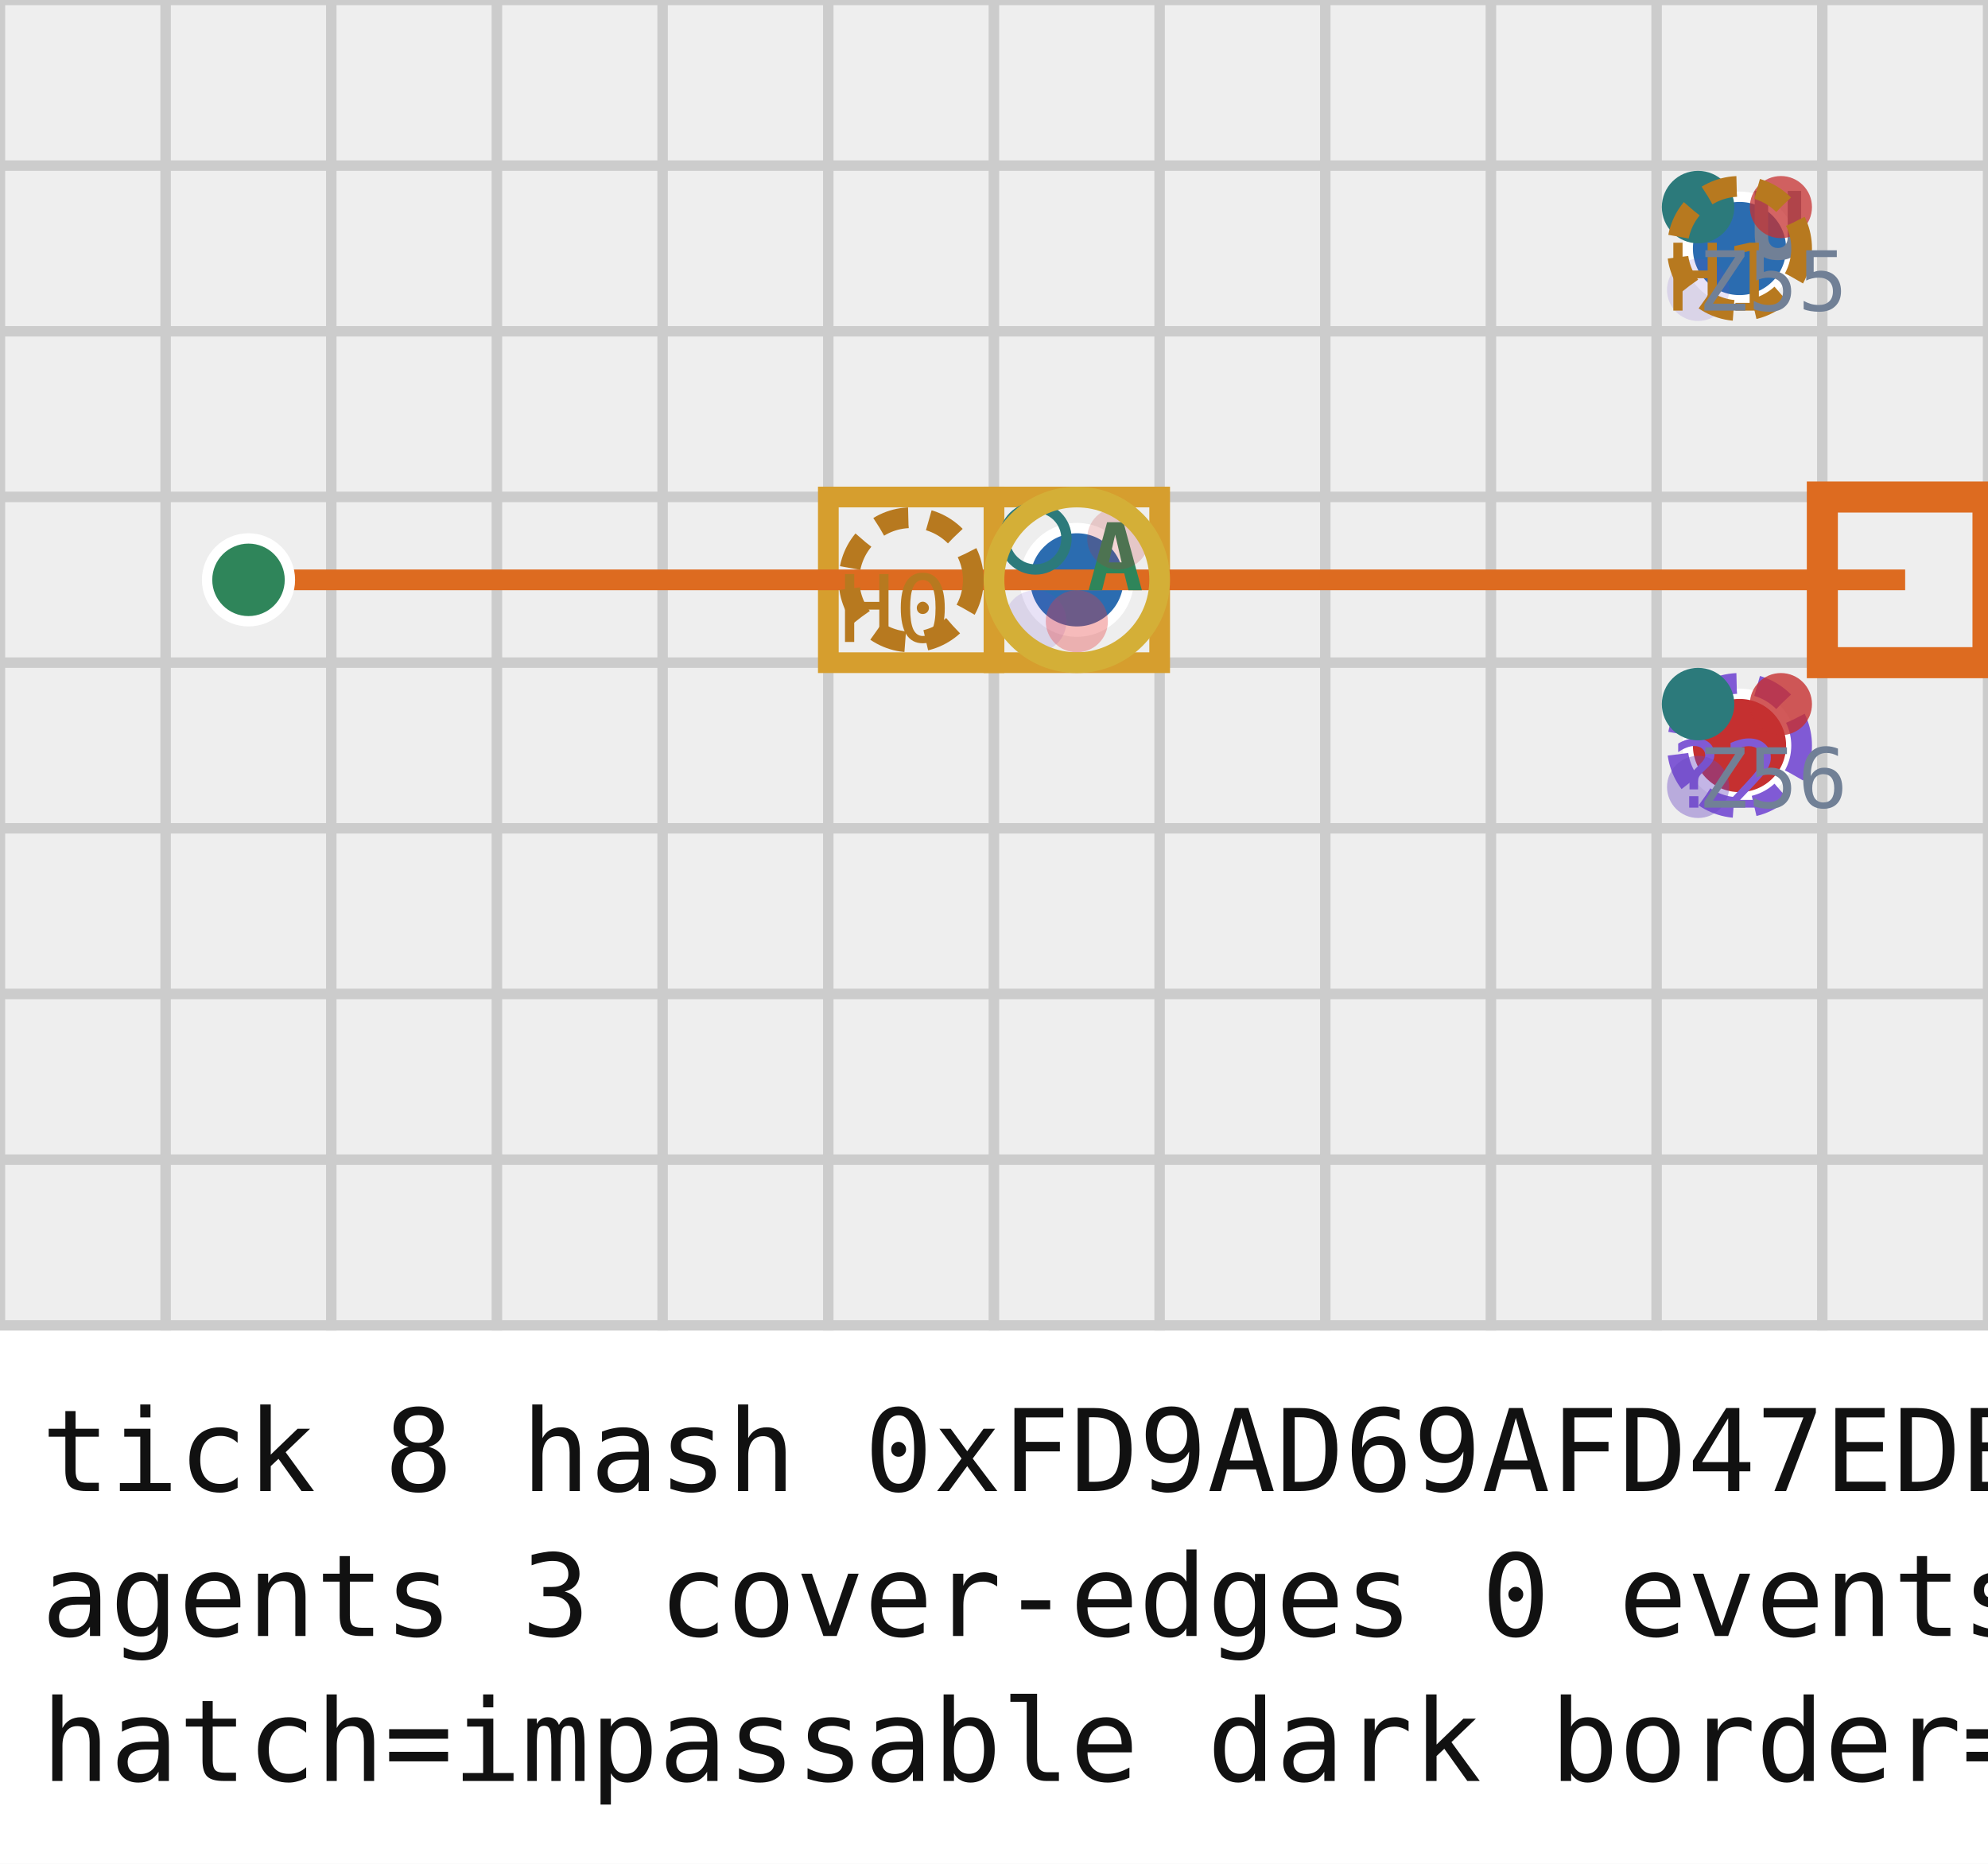
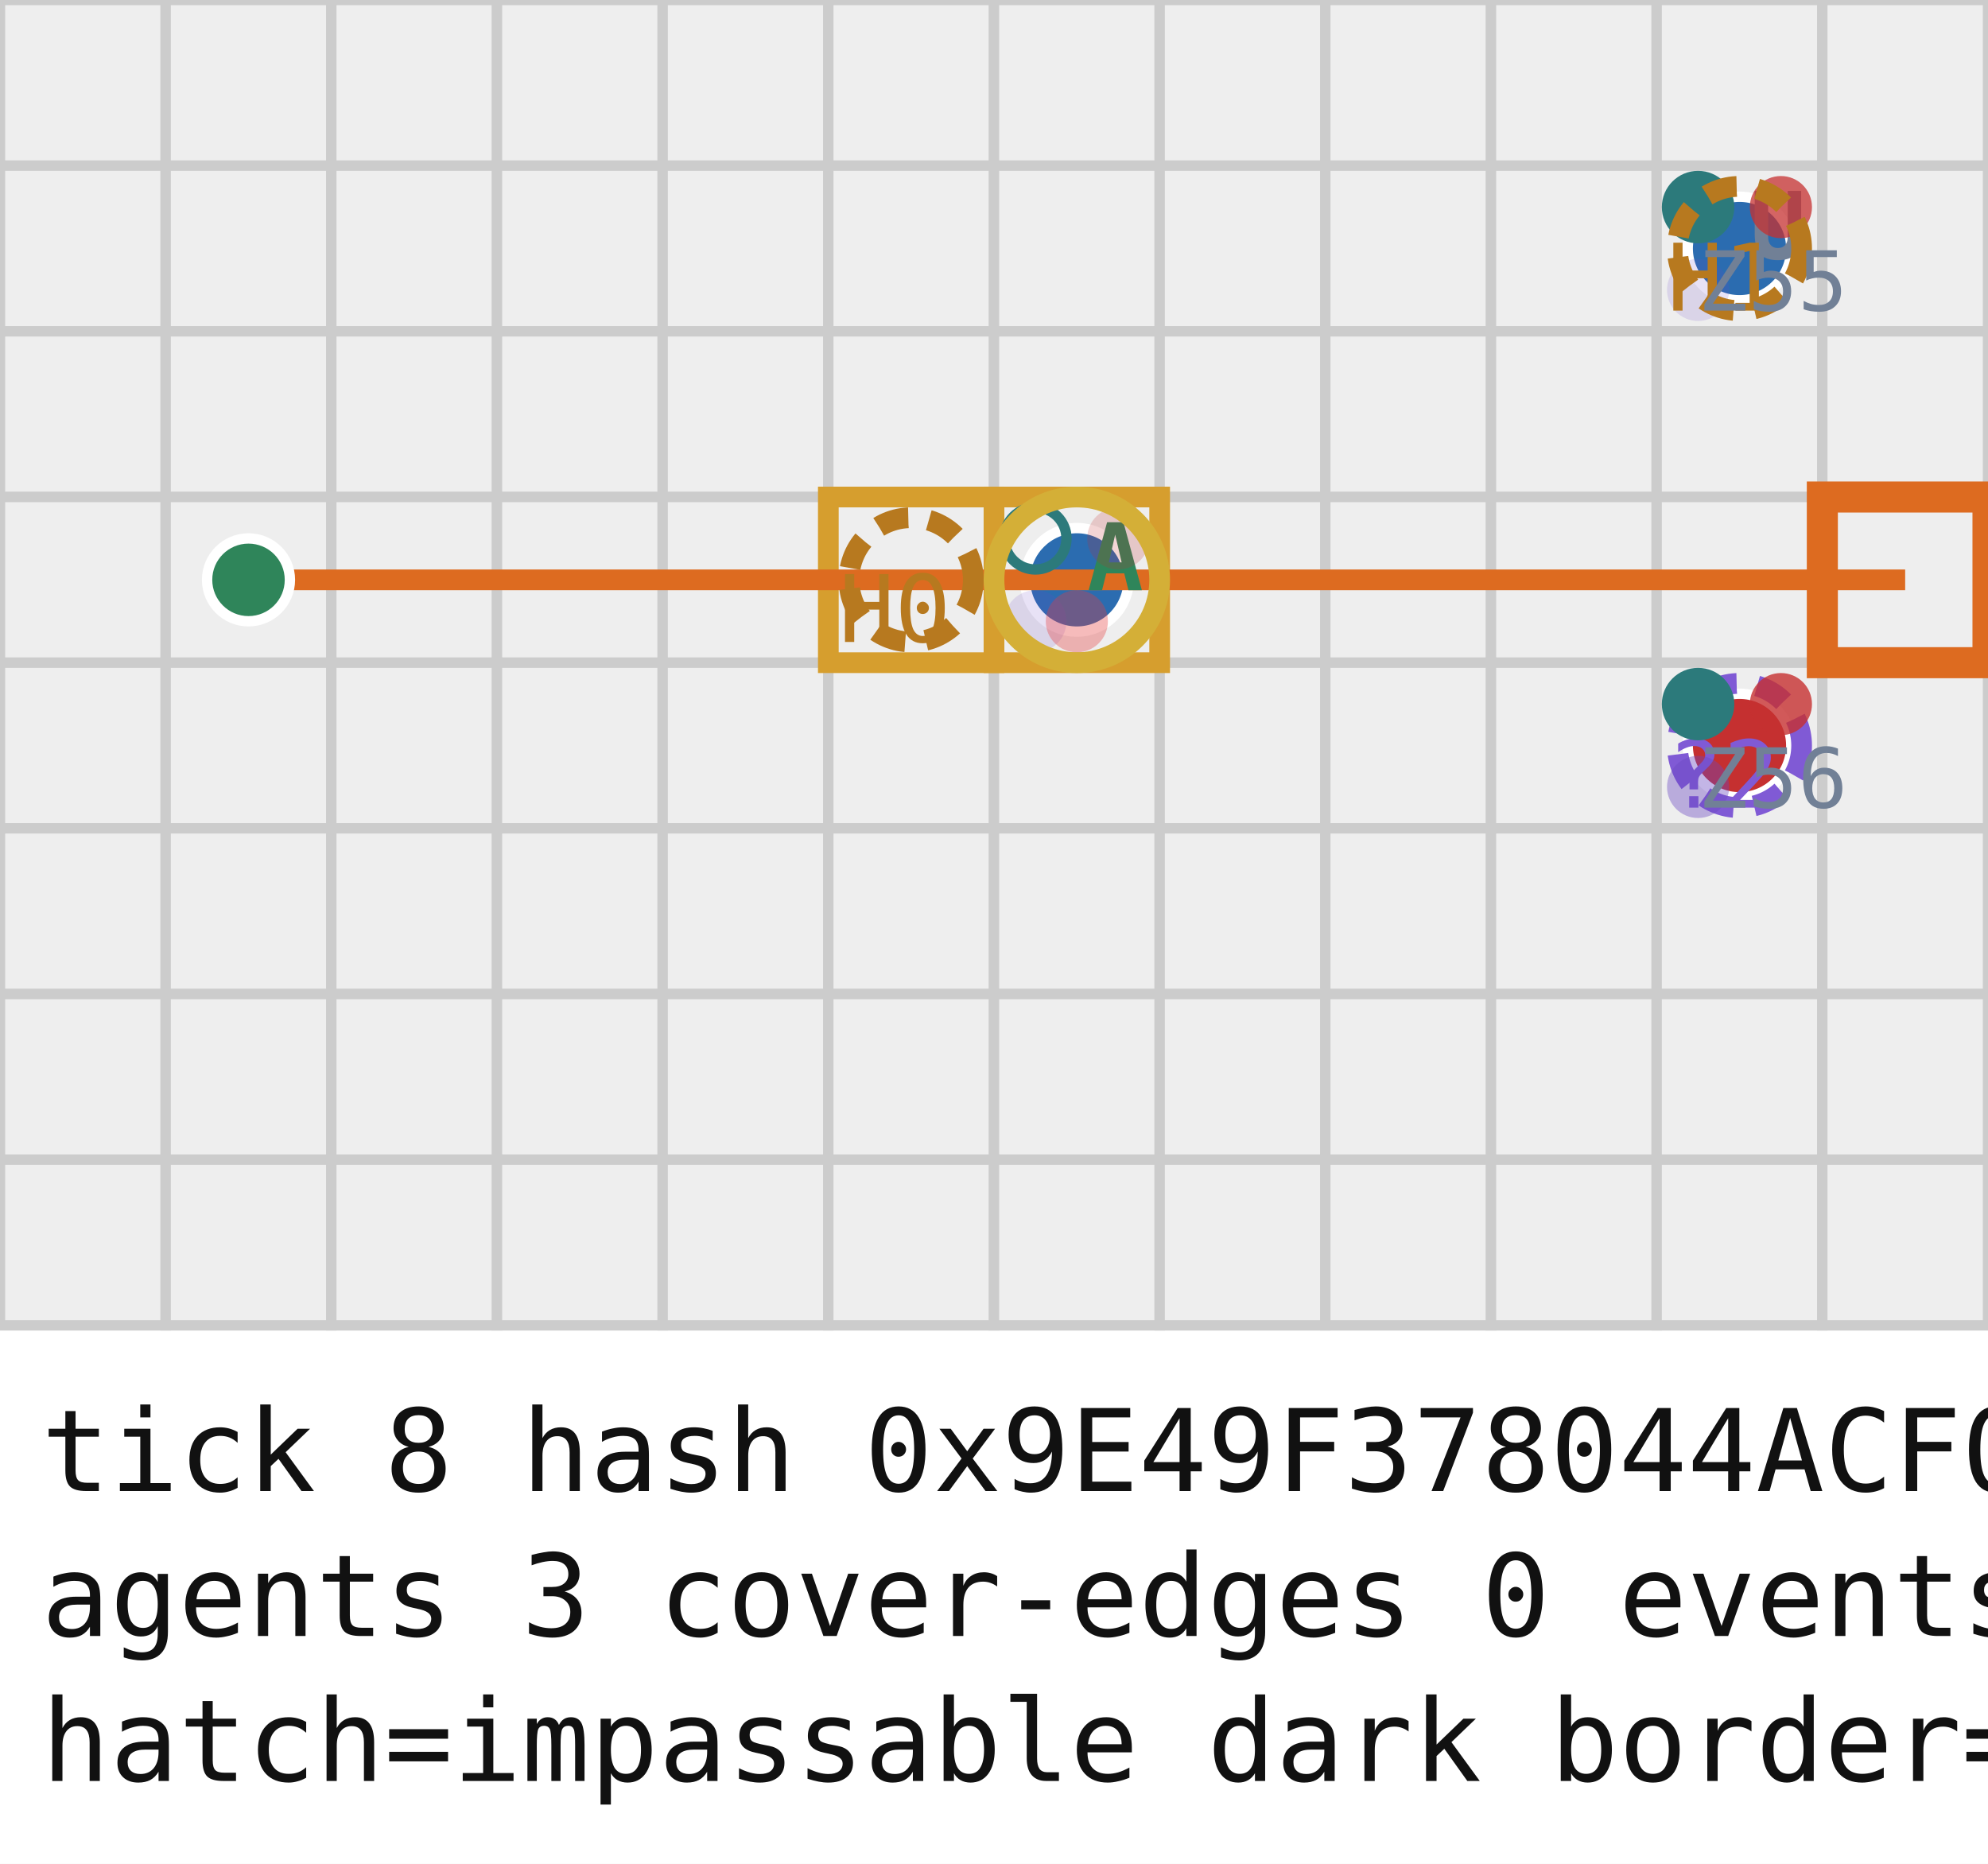
<svg xmlns="http://www.w3.org/2000/svg" width="192" height="180" viewBox="0 0 192 180">
  <defs>
    <pattern id="cw-hatch" width="4" height="4" patternUnits="userSpaceOnUse">
      <path d="M0,4 L4,0" stroke="#8a8a8a" stroke-width="1" />
    </pattern>
  </defs>
  <rect x="0" y="0" width="192" height="180" fill="#ffffff" />
  <rect x="0" y="0" width="16" height="16" fill="rgb(238,238,238)" stroke="#cccccc" stroke-width="1" />
  <rect x="16" y="0" width="16" height="16" fill="rgb(238,238,238)" stroke="#cccccc" stroke-width="1" />
  <rect x="32" y="0" width="16" height="16" fill="rgb(238,238,238)" stroke="#cccccc" stroke-width="1" />
  <rect x="48" y="0" width="16" height="16" fill="rgb(238,238,238)" stroke="#cccccc" stroke-width="1" />
  <rect x="64" y="0" width="16" height="16" fill="rgb(238,238,238)" stroke="#cccccc" stroke-width="1" />
  <rect x="80" y="0" width="16" height="16" fill="rgb(238,238,238)" stroke="#cccccc" stroke-width="1" />
  <rect x="96" y="0" width="16" height="16" fill="rgb(238,238,238)" stroke="#cccccc" stroke-width="1" />
  <rect x="112" y="0" width="16" height="16" fill="rgb(238,238,238)" stroke="#cccccc" stroke-width="1" />
  <rect x="128" y="0" width="16" height="16" fill="rgb(238,238,238)" stroke="#cccccc" stroke-width="1" />
  <rect x="144" y="0" width="16" height="16" fill="rgb(238,238,238)" stroke="#cccccc" stroke-width="1" />
  <rect x="160" y="0" width="16" height="16" fill="rgb(238,238,238)" stroke="#cccccc" stroke-width="1" />
  <rect x="176" y="0" width="16" height="16" fill="rgb(238,238,238)" stroke="#cccccc" stroke-width="1" />
  <rect x="0" y="16" width="16" height="16" fill="rgb(238,238,238)" stroke="#cccccc" stroke-width="1" />
  <rect x="16" y="16" width="16" height="16" fill="rgb(238,238,238)" stroke="#cccccc" stroke-width="1" />
  <rect x="32" y="16" width="16" height="16" fill="rgb(238,238,238)" stroke="#cccccc" stroke-width="1" />
  <rect x="48" y="16" width="16" height="16" fill="rgb(238,238,238)" stroke="#cccccc" stroke-width="1" />
  <rect x="64" y="16" width="16" height="16" fill="rgb(238,238,238)" stroke="#cccccc" stroke-width="1" />
  <rect x="80" y="16" width="16" height="16" fill="rgb(238,238,238)" stroke="#cccccc" stroke-width="1" />
  <rect x="96" y="16" width="16" height="16" fill="rgb(238,238,238)" stroke="#cccccc" stroke-width="1" />
  <rect x="112" y="16" width="16" height="16" fill="rgb(238,238,238)" stroke="#cccccc" stroke-width="1" />
  <rect x="128" y="16" width="16" height="16" fill="rgb(238,238,238)" stroke="#cccccc" stroke-width="1" />
  <rect x="144" y="16" width="16" height="16" fill="rgb(238,238,238)" stroke="#cccccc" stroke-width="1" />
  <rect x="160" y="16" width="16" height="16" fill="rgb(238,238,238)" stroke="#cccccc" stroke-width="1" />
  <rect x="176" y="16" width="16" height="16" fill="rgb(238,238,238)" stroke="#cccccc" stroke-width="1" />
  <rect x="0" y="32" width="16" height="16" fill="rgb(238,238,238)" stroke="#cccccc" stroke-width="1" />
  <rect x="16" y="32" width="16" height="16" fill="rgb(238,238,238)" stroke="#cccccc" stroke-width="1" />
  <rect x="32" y="32" width="16" height="16" fill="rgb(238,238,238)" stroke="#cccccc" stroke-width="1" />
  <rect x="48" y="32" width="16" height="16" fill="rgb(238,238,238)" stroke="#cccccc" stroke-width="1" />
  <rect x="64" y="32" width="16" height="16" fill="rgb(238,238,238)" stroke="#cccccc" stroke-width="1" />
  <rect x="80" y="32" width="16" height="16" fill="rgb(238,238,238)" stroke="#cccccc" stroke-width="1" />
  <rect x="96" y="32" width="16" height="16" fill="rgb(238,238,238)" stroke="#cccccc" stroke-width="1" />
  <rect x="112" y="32" width="16" height="16" fill="rgb(238,238,238)" stroke="#cccccc" stroke-width="1" />
  <rect x="128" y="32" width="16" height="16" fill="rgb(238,238,238)" stroke="#cccccc" stroke-width="1" />
  <rect x="144" y="32" width="16" height="16" fill="rgb(238,238,238)" stroke="#cccccc" stroke-width="1" />
  <rect x="160" y="32" width="16" height="16" fill="rgb(238,238,238)" stroke="#cccccc" stroke-width="1" />
  <rect x="176" y="32" width="16" height="16" fill="rgb(238,238,238)" stroke="#cccccc" stroke-width="1" />
  <rect x="0" y="48" width="16" height="16" fill="rgb(238,238,238)" stroke="#cccccc" stroke-width="1" />
  <rect x="16" y="48" width="16" height="16" fill="rgb(238,238,238)" stroke="#cccccc" stroke-width="1" />
  <rect x="32" y="48" width="16" height="16" fill="rgb(238,238,238)" stroke="#cccccc" stroke-width="1" />
  <rect x="48" y="48" width="16" height="16" fill="rgb(238,238,238)" stroke="#cccccc" stroke-width="1" />
  <rect x="64" y="48" width="16" height="16" fill="rgb(238,238,238)" stroke="#cccccc" stroke-width="1" />
  <rect x="80" y="48" width="16" height="16" fill="rgb(238,238,238)" stroke="#cccccc" stroke-width="1" />
  <rect x="96" y="48" width="16" height="16" fill="rgb(238,238,238)" stroke="#cccccc" stroke-width="1" />
  <rect x="112" y="48" width="16" height="16" fill="rgb(238,238,238)" stroke="#cccccc" stroke-width="1" />
  <rect x="128" y="48" width="16" height="16" fill="rgb(238,238,238)" stroke="#cccccc" stroke-width="1" />
  <rect x="144" y="48" width="16" height="16" fill="rgb(238,238,238)" stroke="#cccccc" stroke-width="1" />
  <rect x="160" y="48" width="16" height="16" fill="rgb(238,238,238)" stroke="#cccccc" stroke-width="1" />
  <rect x="176" y="48" width="16" height="16" fill="rgb(238,238,238)" stroke="#cccccc" stroke-width="1" />
  <rect x="0" y="64" width="16" height="16" fill="rgb(238,238,238)" stroke="#cccccc" stroke-width="1" />
  <rect x="16" y="64" width="16" height="16" fill="rgb(238,238,238)" stroke="#cccccc" stroke-width="1" />
  <rect x="32" y="64" width="16" height="16" fill="rgb(238,238,238)" stroke="#cccccc" stroke-width="1" />
  <rect x="48" y="64" width="16" height="16" fill="rgb(238,238,238)" stroke="#cccccc" stroke-width="1" />
  <rect x="64" y="64" width="16" height="16" fill="rgb(238,238,238)" stroke="#cccccc" stroke-width="1" />
  <rect x="80" y="64" width="16" height="16" fill="rgb(238,238,238)" stroke="#cccccc" stroke-width="1" />
  <rect x="96" y="64" width="16" height="16" fill="rgb(238,238,238)" stroke="#cccccc" stroke-width="1" />
  <rect x="112" y="64" width="16" height="16" fill="rgb(238,238,238)" stroke="#cccccc" stroke-width="1" />
  <rect x="128" y="64" width="16" height="16" fill="rgb(238,238,238)" stroke="#cccccc" stroke-width="1" />
  <rect x="144" y="64" width="16" height="16" fill="rgb(238,238,238)" stroke="#cccccc" stroke-width="1" />
  <rect x="160" y="64" width="16" height="16" fill="rgb(238,238,238)" stroke="#cccccc" stroke-width="1" />
  <rect x="176" y="64" width="16" height="16" fill="rgb(238,238,238)" stroke="#cccccc" stroke-width="1" />
  <rect x="0" y="80" width="16" height="16" fill="rgb(238,238,238)" stroke="#cccccc" stroke-width="1" />
  <rect x="16" y="80" width="16" height="16" fill="rgb(238,238,238)" stroke="#cccccc" stroke-width="1" />
  <rect x="32" y="80" width="16" height="16" fill="rgb(238,238,238)" stroke="#cccccc" stroke-width="1" />
  <rect x="48" y="80" width="16" height="16" fill="rgb(238,238,238)" stroke="#cccccc" stroke-width="1" />
  <rect x="64" y="80" width="16" height="16" fill="rgb(238,238,238)" stroke="#cccccc" stroke-width="1" />
  <rect x="80" y="80" width="16" height="16" fill="rgb(238,238,238)" stroke="#cccccc" stroke-width="1" />
  <rect x="96" y="80" width="16" height="16" fill="rgb(238,238,238)" stroke="#cccccc" stroke-width="1" />
  <rect x="112" y="80" width="16" height="16" fill="rgb(238,238,238)" stroke="#cccccc" stroke-width="1" />
  <rect x="128" y="80" width="16" height="16" fill="rgb(238,238,238)" stroke="#cccccc" stroke-width="1" />
  <rect x="144" y="80" width="16" height="16" fill="rgb(238,238,238)" stroke="#cccccc" stroke-width="1" />
  <rect x="160" y="80" width="16" height="16" fill="rgb(238,238,238)" stroke="#cccccc" stroke-width="1" />
  <rect x="176" y="80" width="16" height="16" fill="rgb(238,238,238)" stroke="#cccccc" stroke-width="1" />
  <rect x="0" y="96" width="16" height="16" fill="rgb(238,238,238)" stroke="#cccccc" stroke-width="1" />
  <rect x="16" y="96" width="16" height="16" fill="rgb(238,238,238)" stroke="#cccccc" stroke-width="1" />
  <rect x="32" y="96" width="16" height="16" fill="rgb(238,238,238)" stroke="#cccccc" stroke-width="1" />
  <rect x="48" y="96" width="16" height="16" fill="rgb(238,238,238)" stroke="#cccccc" stroke-width="1" />
  <rect x="64" y="96" width="16" height="16" fill="rgb(238,238,238)" stroke="#cccccc" stroke-width="1" />
  <rect x="80" y="96" width="16" height="16" fill="rgb(238,238,238)" stroke="#cccccc" stroke-width="1" />
  <rect x="96" y="96" width="16" height="16" fill="rgb(238,238,238)" stroke="#cccccc" stroke-width="1" />
  <rect x="112" y="96" width="16" height="16" fill="rgb(238,238,238)" stroke="#cccccc" stroke-width="1" />
  <rect x="128" y="96" width="16" height="16" fill="rgb(238,238,238)" stroke="#cccccc" stroke-width="1" />
  <rect x="144" y="96" width="16" height="16" fill="rgb(238,238,238)" stroke="#cccccc" stroke-width="1" />
  <rect x="160" y="96" width="16" height="16" fill="rgb(238,238,238)" stroke="#cccccc" stroke-width="1" />
  <rect x="176" y="96" width="16" height="16" fill="rgb(238,238,238)" stroke="#cccccc" stroke-width="1" />
  <rect x="0" y="112" width="16" height="16" fill="rgb(238,238,238)" stroke="#cccccc" stroke-width="1" />
  <rect x="16" y="112" width="16" height="16" fill="rgb(238,238,238)" stroke="#cccccc" stroke-width="1" />
  <rect x="32" y="112" width="16" height="16" fill="rgb(238,238,238)" stroke="#cccccc" stroke-width="1" />
  <rect x="48" y="112" width="16" height="16" fill="rgb(238,238,238)" stroke="#cccccc" stroke-width="1" />
  <rect x="64" y="112" width="16" height="16" fill="rgb(238,238,238)" stroke="#cccccc" stroke-width="1" />
  <rect x="80" y="112" width="16" height="16" fill="rgb(238,238,238)" stroke="#cccccc" stroke-width="1" />
  <rect x="96" y="112" width="16" height="16" fill="rgb(238,238,238)" stroke="#cccccc" stroke-width="1" />
  <rect x="112" y="112" width="16" height="16" fill="rgb(238,238,238)" stroke="#cccccc" stroke-width="1" />
  <rect x="128" y="112" width="16" height="16" fill="rgb(238,238,238)" stroke="#cccccc" stroke-width="1" />
  <rect x="144" y="112" width="16" height="16" fill="rgb(238,238,238)" stroke="#cccccc" stroke-width="1" />
  <rect x="160" y="112" width="16" height="16" fill="rgb(238,238,238)" stroke="#cccccc" stroke-width="1" />
  <rect x="176" y="112" width="16" height="16" fill="rgb(238,238,238)" stroke="#cccccc" stroke-width="1" />
  <rect x="176" y="48" width="16" height="16" fill="none" stroke="#d69e2e" stroke-width="2" />
  <rect x="176" y="48" width="16" height="16" fill="none" stroke="#d69e2e" stroke-width="2" />
  <rect x="80" y="48" width="16" height="16" fill="none" stroke="#d69e2e" stroke-width="2" />
  <rect x="96" y="48" width="16" height="16" fill="none" stroke="#d69e2e" stroke-width="2" />
  <line x1="104" y1="56" x2="184" y2="56" stroke="#2b6cb0" stroke-width="1" stroke-dasharray="3,2" />
  <circle cx="104" cy="56" r="5" fill="#2b6cb0" stroke="#ffffff" stroke-width="1" />
  <circle cx="168" cy="24" r="5" fill="#2b6cb0" stroke="#ffffff" stroke-width="1" />
  <circle cx="168" cy="72" r="5" fill="#c53030" stroke="#ffffff" stroke-width="1" />
  <polyline points="24,56 40,56 56,56 72,56 88,56 104,56 120,56 136,56 152,56 168,56 184,56" fill="none" stroke="#dd6b20" stroke-width="2" />
  <circle cx="24" cy="56" r="4" fill="#2f855a" stroke="#ffffff" stroke-width="1" />
  <rect x="176" y="48" width="16" height="16" fill="none" stroke="#dd6b20" stroke-width="3" />
  <circle cx="168" cy="72" r="6" fill="none" stroke="#805ad5" stroke-width="2" stroke-dasharray="3,2" />
  <text x="161" y="78" font-family="monospace" font-size="9" fill="#805ad5">?2</text>
  <text x="105" y="57" font-family="monospace" font-size="9" font-weight="bold" fill="#2f855a">A</text>
  <text x="169" y="25" font-family="monospace" font-size="9" font-weight="bold" fill="#718096">U</text>
  <circle cx="100" cy="52" r="3" fill="none" stroke="#2c7a7b" stroke-width="1" />
  <circle cx="164" cy="20" r="3" fill="#2c7a7b" stroke="#2c7a7b" stroke-width="1" />
  <circle cx="164" cy="68" r="3" fill="#2c7a7b" stroke="#2c7a7b" stroke-width="1" />
  <circle cx="108" cy="52" r="3" fill="#c53030" fill-opacity="0.20" />
  <circle cx="172" cy="20" r="3" fill="#c53030" fill-opacity="0.75" />
  <circle cx="172" cy="68" r="3" fill="#c53030" fill-opacity="0.80" />
  <circle cx="100" cy="60" r="3" fill="#6b46c1" fill-opacity="0.16" />
  <circle cx="164" cy="28" r="3" fill="#6b46c1" fill-opacity="0.16" />
  <circle cx="164" cy="76" r="3" fill="#6b46c1" fill-opacity="0.40" />
  <circle cx="88" cy="56" r="6" fill="none" stroke="#b7791f" stroke-width="2" stroke-dasharray="3,2" />
  <text x="81" y="62" font-family="monospace" font-size="9" fill="#b7791f">H0</text>
  <circle cx="168" cy="24" r="6" fill="none" stroke="#b7791f" stroke-width="2" stroke-dasharray="3,2" />
  <text x="161" y="30" font-family="monospace" font-size="9" fill="#b7791f">H1</text>
  <circle cx="104" cy="60" r="3" fill="#e53e3e" fill-opacity="0.35" />
  <text x="164" y="30" font-family="monospace" font-size="8" fill="#718096">Z55</text>
  <text x="164" y="78" font-family="monospace" font-size="8" fill="#718096">Z56</text>
  <circle cx="104" cy="56" r="8" fill="none" stroke="#d4af37" stroke-width="2" />
-   <text x="4" y="144" font-family="monospace" font-size="11" fill="#111111">tick 8  hash 0xFD9AD69AFD47EDB6  draws 10</text>
+   <text x="4" y="144" font-family="monospace" font-size="11" fill="#111111">tick 8  hash 0x9E49F378044ACF03  draws 10</text>
  <text x="4" y="158" font-family="monospace" font-size="11" fill="#111111">agents 3  cover-edges 0  events 4</text>
  <text x="4" y="172" font-family="monospace" font-size="11" fill="#111111">hatch=impassable  dark border=opaque  darker fill=higher elevation  triangle=cover  circle=agent</text>
</svg>
